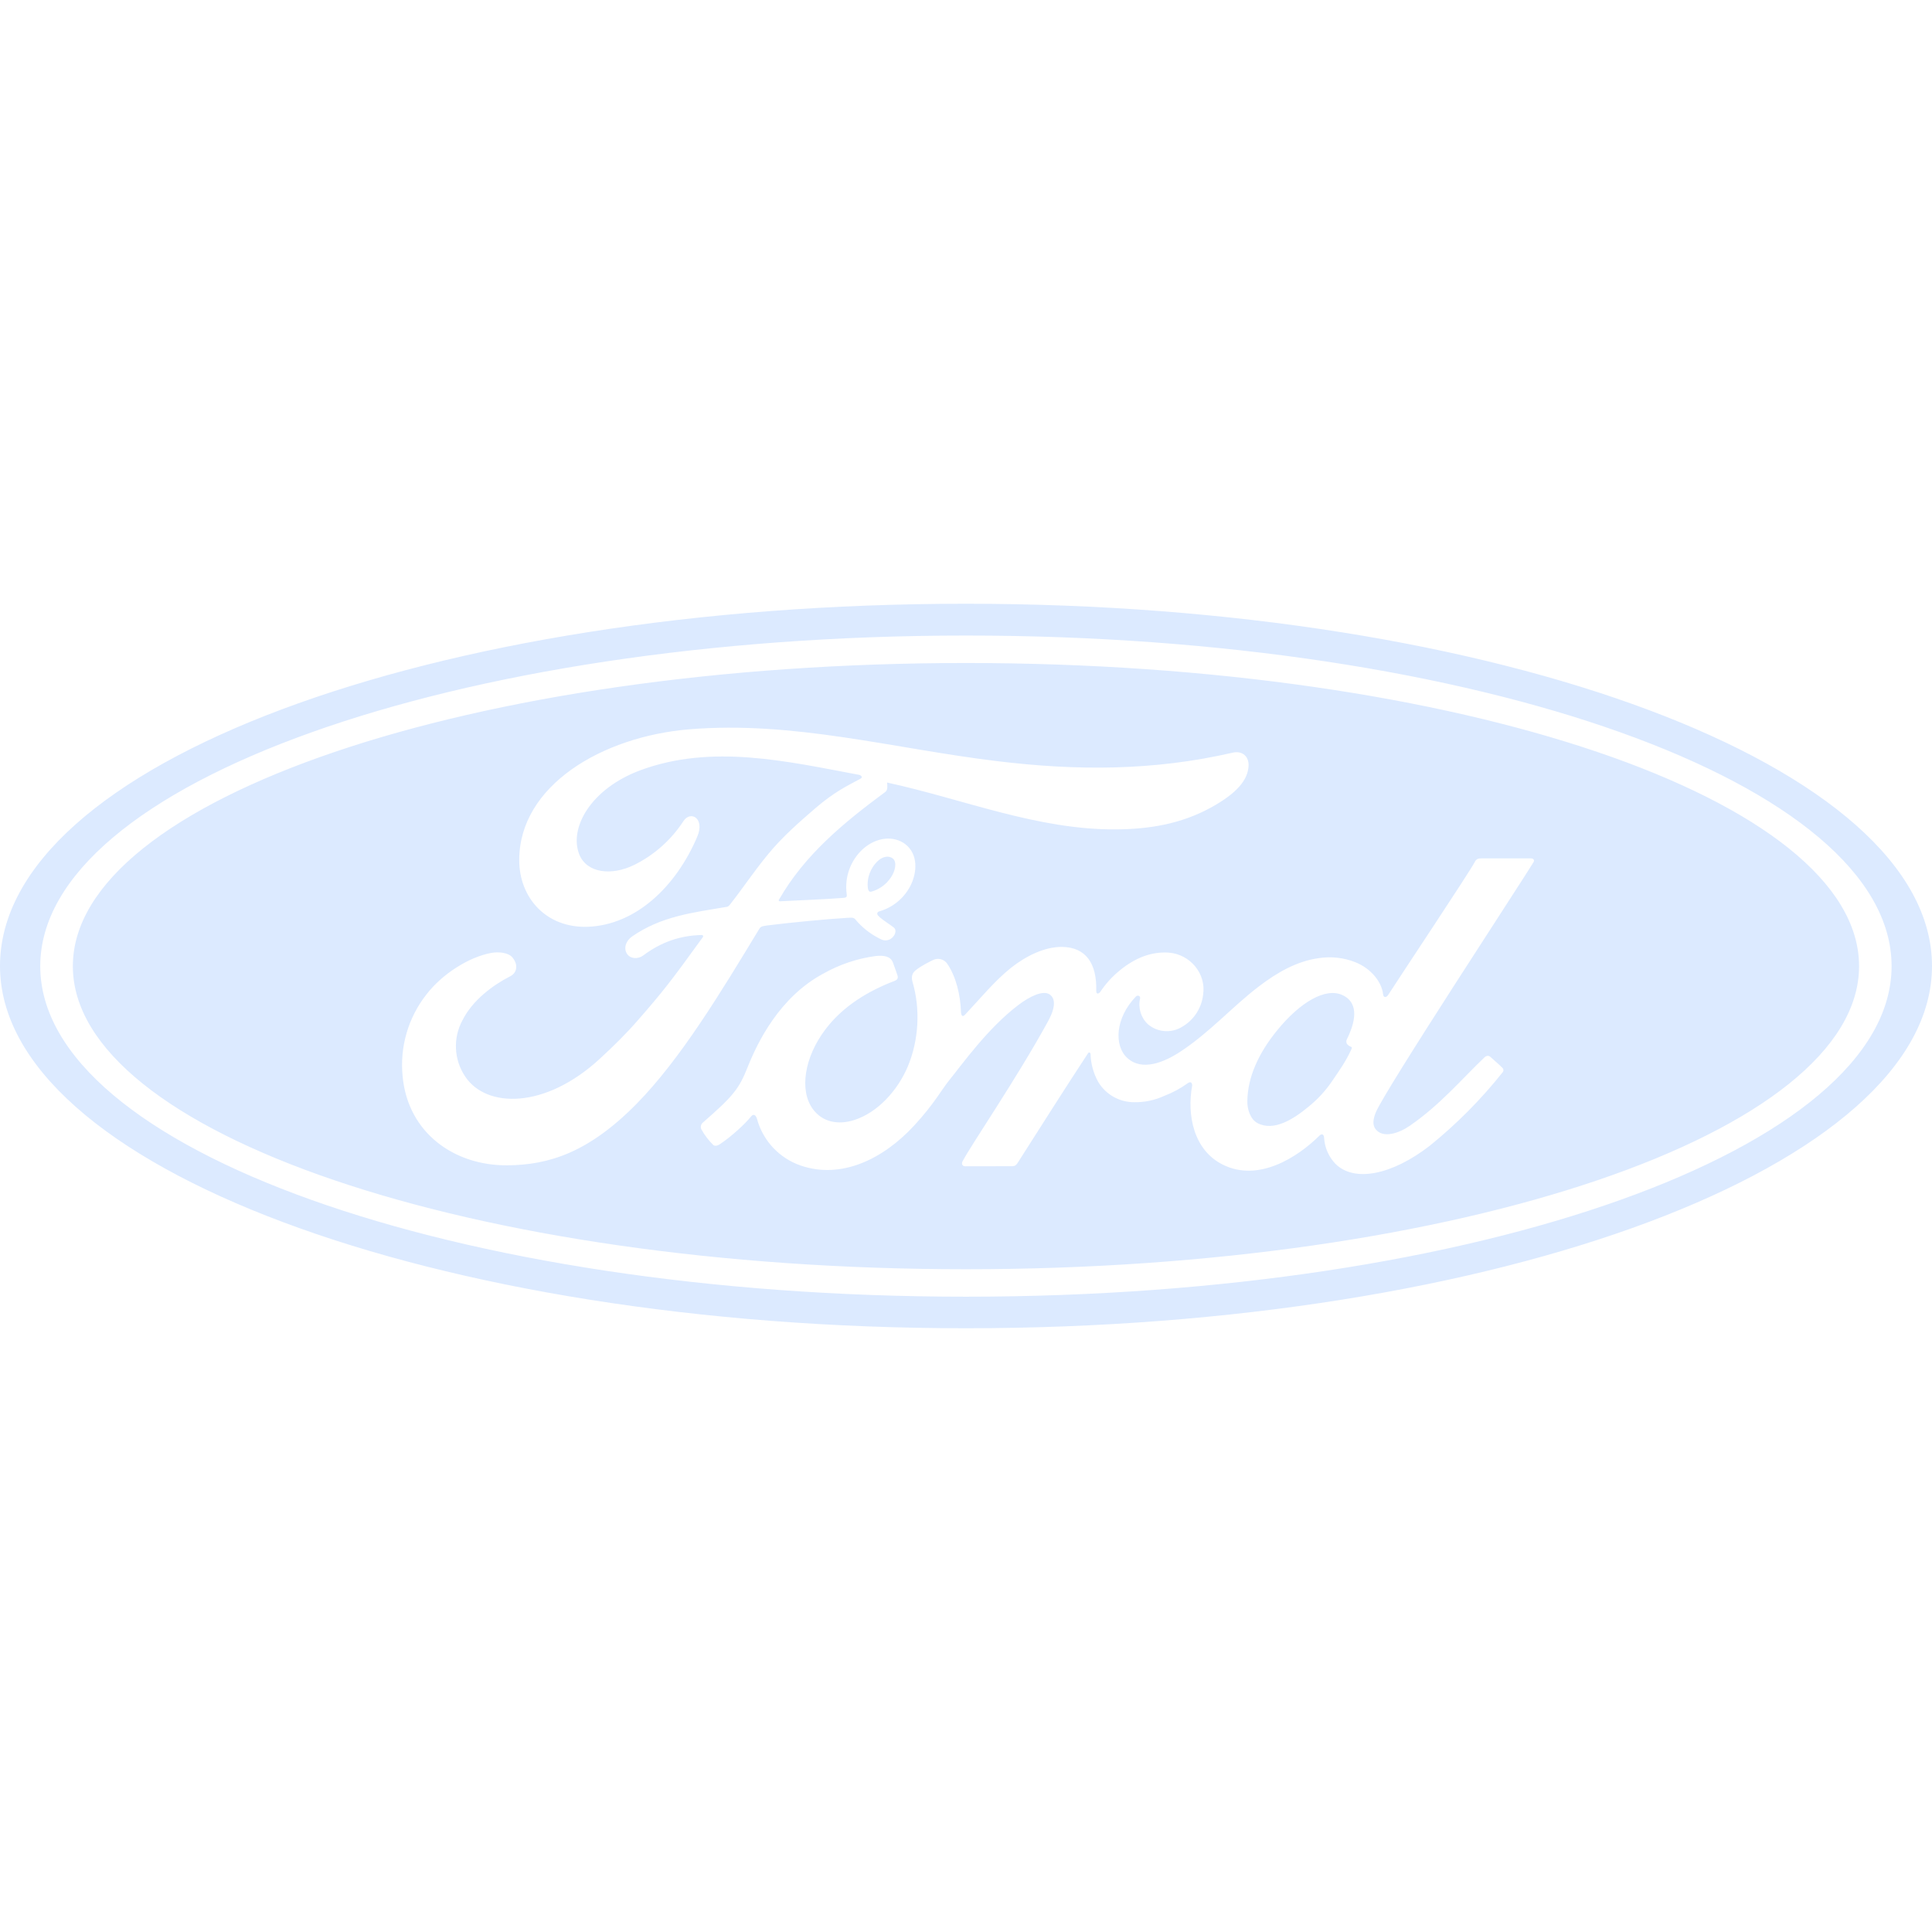
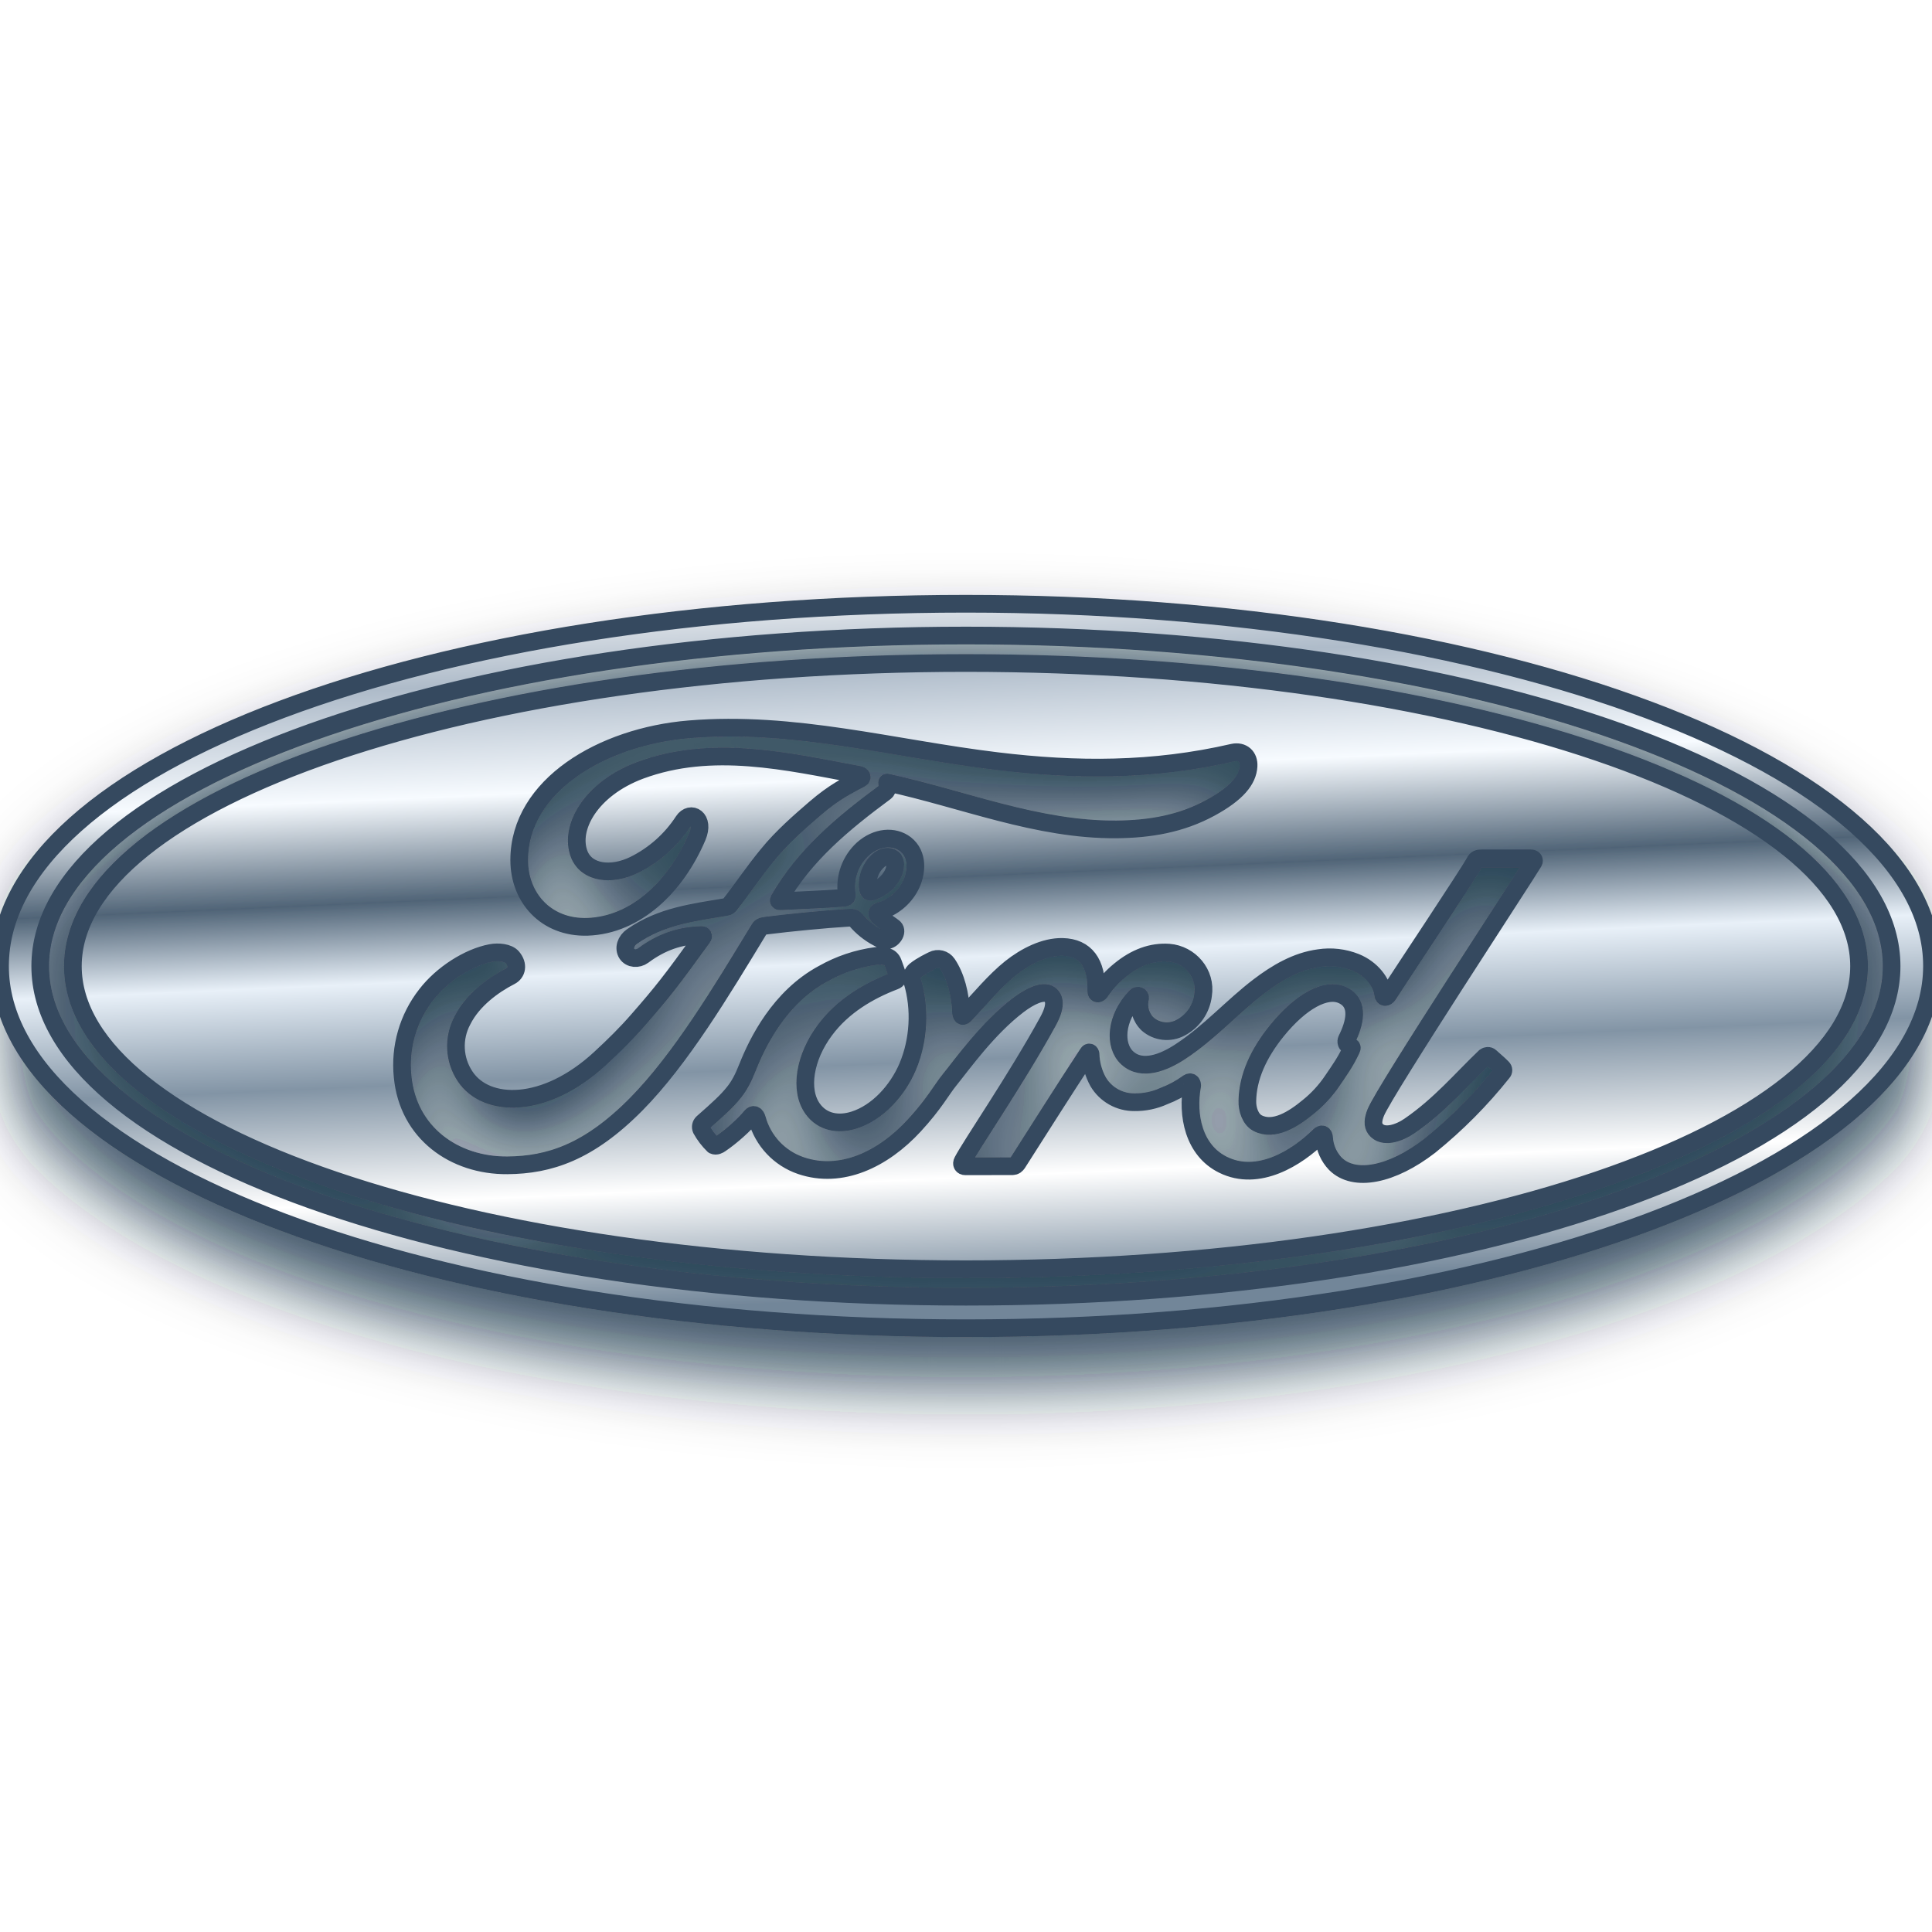
- <svg xmlns="http://www.w3.org/2000/svg" fill="#DCEAFF" role="img" viewBox="0 0 24 24">
-   <path d="M12 8.236C5.872 8.236.905 9.93.905 12.002S5.872 15.767 12 15.767c6.127 0 11.094-1.693 11.094-3.765 0-2.073-4.967-3.766-11.094-3.766zm-5.698 6.24c-.656.005-1.233-.4-1.3-1.101a1.415 1.415 0 0 1 .294-1.02c.195-.254.525-.465.804-.517.09-.017.213-.006.264.054.079.093.056.194-.023.234-.213.109-.47.295-.597.55a.675.675 0 0 0 .034.696c.263.397.997.408 1.679-.225.169-.156.32-.304.473-.48.3-.344.4-.47.8-1.024.005-.006.006-.014.004-.018-.003-.007-.009-.01-.02-.01-.267.007-.5.087-.725.255-.065.048-.159.041-.2-.021-.046-.07-.013-.163.062-.215.363-.253.76-.298 1.166-.367 0 0 .028.002.051-.03.167-.213.292-.405.47-.621.178-.22.41-.42.586-.572.246-.212.404-.283.564-.37.043-.022-.005-.049-.018-.049-.896-.168-1.827-.386-2.717-.056-.616.23-.887.718-.757 1.045.093.231.397.27.683.13a1.55 1.55 0 0 0 .611-.544c.087-.134.27-.038.171.195-.26.611-.757 1.097-1.363 1.118-.516.016-.849-.363-.848-.831.002-.924 1.03-1.532 2.11-1.622 1.301-.108 2.533.239 3.825.395.989.12 1.938.123 2.932-.106.118-.025.2.05.193.168-.01.172-.143.337-.47.516-.373.204-.763.266-1.17.27-.984.008-1.901-.376-2.85-.582.002.041.012.091-.023.117-.525.388-1 .782-1.318 1.334-.011.013-.005.025.013.024.277-.015.525-.022.783-.042.045-.004.047-.015.043-.048a.64.64 0 0 1 .2-.558c.172-.153.387-.17.53-.06.16.126.147.353.058.523a.63.63 0 0 1-.382.31s-.03.006-.026.034c.006.043.2.151.217.18.017.027.008.07-.021.102a.123.123 0 0 1-.095.045c-.033 0-.053-.012-.096-.035a.92.92 0 0 1-.27-.217c-.024-.031-.037-.032-.099-.029-.279.017-.714.059-1.009.096-.071.008-.082.022-.096.047-.47.775-.972 1.61-1.523 2.17-.592.6-1.083.758-1.604.762zM19.05 10.71c-.091.158-1.849 2.834-1.96 3.11-.035.088-.04.155-.004.204.092.124.297.051.425-.038.381-.262.645-.58.937-.858.017-.013.046-.018.065 0 .043.04.106.091.15.137a.04.04 0 0 1 .002.057 5.873 5.873 0 0 1-.904.911c-.47.364-.939.457-1.172.224a.508.508 0 0 1-.14-.316c-.002-.057-.031-.06-.058-.034-.278.275-.76.579-1.198.362-.366-.18-.451-.618-.383-.986.001-.008-.006-.06-.051-.03a1.28 1.28 0 0 1-.3.162.853.853 0 0 1-.366.077.518.518 0 0 1-.451-.253.759.759 0 0 1-.095-.347c-.001-.011-.017-.032-.033-.005-.3.457-.579.899-.875 1.363-.016.022-.03.036-.06.037l-.587.001c-.036 0-.053-.028-.034-.063.104-.2.674-1.03 1.06-1.736.107-.194.085-.294.019-.337-.083-.054-.248.027-.387.133-.379.287-.697.735-.859.935-.095.117-.185.291-.433.56-.391.425-.91.669-1.408.5a.848.848 0 0 1-.546-.58c-.015-.052-.044-.066-.073-.032-.08.1-.245.249-.383.342-.015.011-.052.033-.084.017a.851.851 0 0 1-.152-.199.07.07 0 0 1 .016-.08c.197-.173.305-.271.391-.38.064-.08.113-.17.17-.315.12-.302.393-.866.938-1.158a1.81 1.81 0 0 1 .652-.219c.1-.01.183.002.213.08.011.033.039.105.056.158.011.032.003.057-.035.071-.32.122-.643.311-.865.61-.253.338-.321.746-.152.98.123.17.322.2.514.139.29-.092.538-.363.666-.663.138-.329.16-.717.058-1.059-.016-.059-.001-.104.037-.136.077-.063.184-.112.215-.128a.14.14 0 0 1 .182.045c.106.157.163.378.17.607.006.049.026.05.05.025.19-.202.366-.418.568-.58.185-.147.422-.267.643-.262.286.006.428.2.419.546-.001.044.03.04.051.011a1.19 1.19 0 0 1 .24-.264c.198-.163.4-.236.611-.222.26.02.468.257.425.527a.53.53 0 0 1-.281.406.362.362 0 0 1-.405-.044.336.336 0 0 1-.096-.322c.005-.025-.027-.048-.054-.02-.254.264-.273.606-.107.76.183.17.458.056.658-.075.366-.239.65-.563.979-.813.218-.166.467-.314.746-.351a.87.87 0 0 1 .454.052c.2.081.326.25.342.396.004.043.036.048.063.01.158-.246 1.005-1.517 1.075-1.65.02-.041.044-.047.089-.047h.606c.035 0 .051.02.036.047zm-2.32 2.204a.053.053 0 0 0-.003.04c.003.02.03.04.056.05.01.003.015.01.004.032-.075.16-.143.252-.237.391a1.472 1.472 0 0 1-.3.325c-.178.147-.424.307-.628.2-.09-.047-.13-.174-.127-.276.004-.288.132-.584.369-.875.288-.355.607-.539.816-.438.216.103.148.354.05.55zm-5.949-1.881a.398.398 0 0 1 .132-.345c.057-.05.133-.062.18-.022.052.045.027.157-.026.234a.43.43 0 0 1-.245.177c-.018.004-.034-.004-.041-.044zM12 7.5C5.34 7.5 0 9.497 0 12c0 2.488 5.383 4.5 12 4.5s12-2.02 12-4.5-5.383-4.5-12-4.5zm0 8.608C5.649 16.108.5 14.27.5 12.002.5 9.733 5.65 7.895 12 7.895s11.498 1.838 11.498 4.107c0 2.268-5.148 4.106-11.498 4.106z" />
+ <svg xmlns="http://www.w3.org/2000/svg" role="img" viewBox="0 0 24 24">
+   <defs>
+     <linearGradient id="chrome" x1="0%" y1="0%" x2="12%" y2="100%">
+       <stop offset="0%" stop-color="#ffffff" />
+       <stop offset="14%" stop-color="#aebbc9" />
+       <stop offset="29%" stop-color="#f7fbff" />
+       <stop offset="43%" stop-color="#506477" />
+       <stop offset="54%" stop-color="#e8f0f8" />
+       <stop offset="68%" stop-color="#8294a5" />
+       <stop offset="84%" stop-color="#ffffff" />
+       <stop offset="100%" stop-color="#728699" />
+     </linearGradient>
+     <filter id="metal-depth" x="-25%" y="-25%" width="150%" height="150%">
+       <feDropShadow dx="0" dy="0.55" stdDeviation="0.45" flood-color="#061a35" flood-opacity=".85" />
+     </filter>
+   </defs>
+   <path fill="url(#chrome)" stroke="#34485e" stroke-width="0.22" stroke-linejoin="round" filter="url(#metal-depth)" d="M12 8.236C5.872 8.236.905 9.93.905 12.002S5.872 15.767 12 15.767c6.127 0 11.094-1.693 11.094-3.765 0-2.073-4.967-3.766-11.094-3.766zm-5.698 6.24c-.656.005-1.233-.4-1.3-1.101a1.415 1.415 0 0 1 .294-1.02c.195-.254.525-.465.804-.517.09-.017.213-.006.264.054.079.093.056.194-.023.234-.213.109-.47.295-.597.55a.675.675 0 0 0 .034.696c.263.397.997.408 1.679-.225.169-.156.32-.304.473-.48.3-.344.4-.47.8-1.024.005-.006.006-.014.004-.018-.003-.007-.009-.01-.02-.01-.267.007-.5.087-.725.255-.065.048-.159.041-.2-.021-.046-.07-.013-.163.062-.215.363-.253.76-.298 1.166-.367 0 0 .028.002.051-.03.167-.213.292-.405.47-.621.178-.22.41-.42.586-.572.246-.212.404-.283.564-.37.043-.022-.005-.049-.018-.049-.896-.168-1.827-.386-2.717-.056-.616.23-.887.718-.757 1.045.093.231.397.27.683.13a1.55 1.55 0 0 0 .611-.544c.087-.134.27-.038.171.195-.26.611-.757 1.097-1.363 1.118-.516.016-.849-.363-.848-.831.002-.924 1.03-1.532 2.11-1.622 1.301-.108 2.533.239 3.825.395.989.12 1.938.123 2.932-.106.118-.025.2.05.193.168-.01.172-.143.337-.47.516-.373.204-.763.266-1.17.27-.984.008-1.901-.376-2.85-.582.002.041.012.091-.023.117-.525.388-1 .782-1.318 1.334-.011.013-.005.025.013.024.277-.015.525-.022.783-.042.045-.004.047-.015.043-.048a.64.64 0 0 1 .2-.558c.172-.153.387-.17.53-.06.16.126.147.353.058.523a.63.63 0 0 1-.382.31s-.03.006-.026.034c.006.043.2.151.217.18.017.027.008.07-.021.102a.123.123 0 0 1-.095.045c-.033 0-.053-.012-.096-.035a.92.92 0 0 1-.27-.217c-.024-.031-.037-.032-.099-.029-.279.017-.714.059-1.009.096-.071.008-.082.022-.096.047-.47.775-.972 1.61-1.523 2.17-.592.6-1.083.758-1.604.762zM19.05 10.71c-.091.158-1.849 2.834-1.96 3.11-.035.088-.04.155-.004.204.092.124.297.051.425-.038.381-.262.645-.58.937-.858.017-.013.046-.018.065 0 .043.04.106.091.15.137a.04.04 0 0 1 .002.057 5.873 5.873 0 0 1-.904.911c-.47.364-.939.457-1.172.224a.508.508 0 0 1-.14-.316c-.002-.057-.031-.06-.058-.034-.278.275-.76.579-1.198.362-.366-.18-.451-.618-.383-.986.001-.008-.006-.06-.051-.03a1.28 1.28 0 0 1-.3.162.853.853 0 0 1-.366.077.518.518 0 0 1-.451-.253.759.759 0 0 1-.095-.347c-.001-.011-.017-.032-.033-.005-.3.457-.579.899-.875 1.363-.016.022-.03.036-.06.037l-.587.001c-.036 0-.053-.028-.034-.063.104-.2.674-1.03 1.06-1.736.107-.194.085-.294.019-.337-.083-.054-.248.027-.387.133-.379.287-.697.735-.859.935-.095.117-.185.291-.433.56-.391.425-.91.669-1.408.5a.848.848 0 0 1-.546-.58c-.015-.052-.044-.066-.073-.032-.08.1-.245.249-.383.342-.015.011-.052.033-.084.017a.851.851 0 0 1-.152-.199.07.07 0 0 1 .016-.08c.197-.173.305-.271.391-.38.064-.08.113-.17.17-.315.12-.302.393-.866.938-1.158a1.81 1.81 0 0 1 .652-.219c.1-.01.183.002.213.08.011.033.039.105.056.158.011.032.003.057-.035.071-.32.122-.643.311-.865.61-.253.338-.321.746-.152.98.123.17.322.2.514.139.29-.092.538-.363.666-.663.138-.329.16-.717.058-1.059-.016-.059-.001-.104.037-.136.077-.063.184-.112.215-.128a.14.14 0 0 1 .182.045c.106.157.163.378.17.607.006.049.026.05.05.025.19-.202.366-.418.568-.58.185-.147.422-.267.643-.262.286.006.428.2.419.546-.001.044.03.04.051.011a1.19 1.19 0 0 1 .24-.264c.198-.163.4-.236.611-.222.26.02.468.257.425.527a.53.53 0 0 1-.281.406.362.362 0 0 1-.405-.044.336.336 0 0 1-.096-.322c.005-.025-.027-.048-.054-.02-.254.264-.273.606-.107.76.183.17.458.056.658-.075.366-.239.65-.563.979-.813.218-.166.467-.314.746-.351a.87.87 0 0 1 .454.052c.2.081.326.25.342.396.004.043.036.048.063.01.158-.246 1.005-1.517 1.075-1.65.02-.041.044-.047.089-.047h.606c.035 0 .051.02.036.047zm-2.32 2.204a.053.053 0 0 0-.003.04c.003.02.03.04.056.05.01.003.015.01.004.032-.075.16-.143.252-.237.391a1.472 1.472 0 0 1-.3.325c-.178.147-.424.307-.628.2-.09-.047-.13-.174-.127-.276.004-.288.132-.584.369-.875.288-.355.607-.539.816-.438.216.103.148.354.05.55zm-5.949-1.881a.398.398 0 0 1 .132-.345c.057-.05.133-.062.18-.022.052.045.027.157-.026.234a.43.43 0 0 1-.245.177c-.018.004-.034-.004-.041-.044zM12 7.5C5.34 7.5 0 9.497 0 12c0 2.488 5.383 4.5 12 4.5s12-2.02 12-4.5-5.383-4.5-12-4.5zm0 8.608C5.649 16.108.5 14.27.5 12.002.5 9.733 5.65 7.895 12 7.895s11.498 1.838 11.498 4.107c0 2.268-5.148 4.106-11.498 4.106z" />
</svg>
